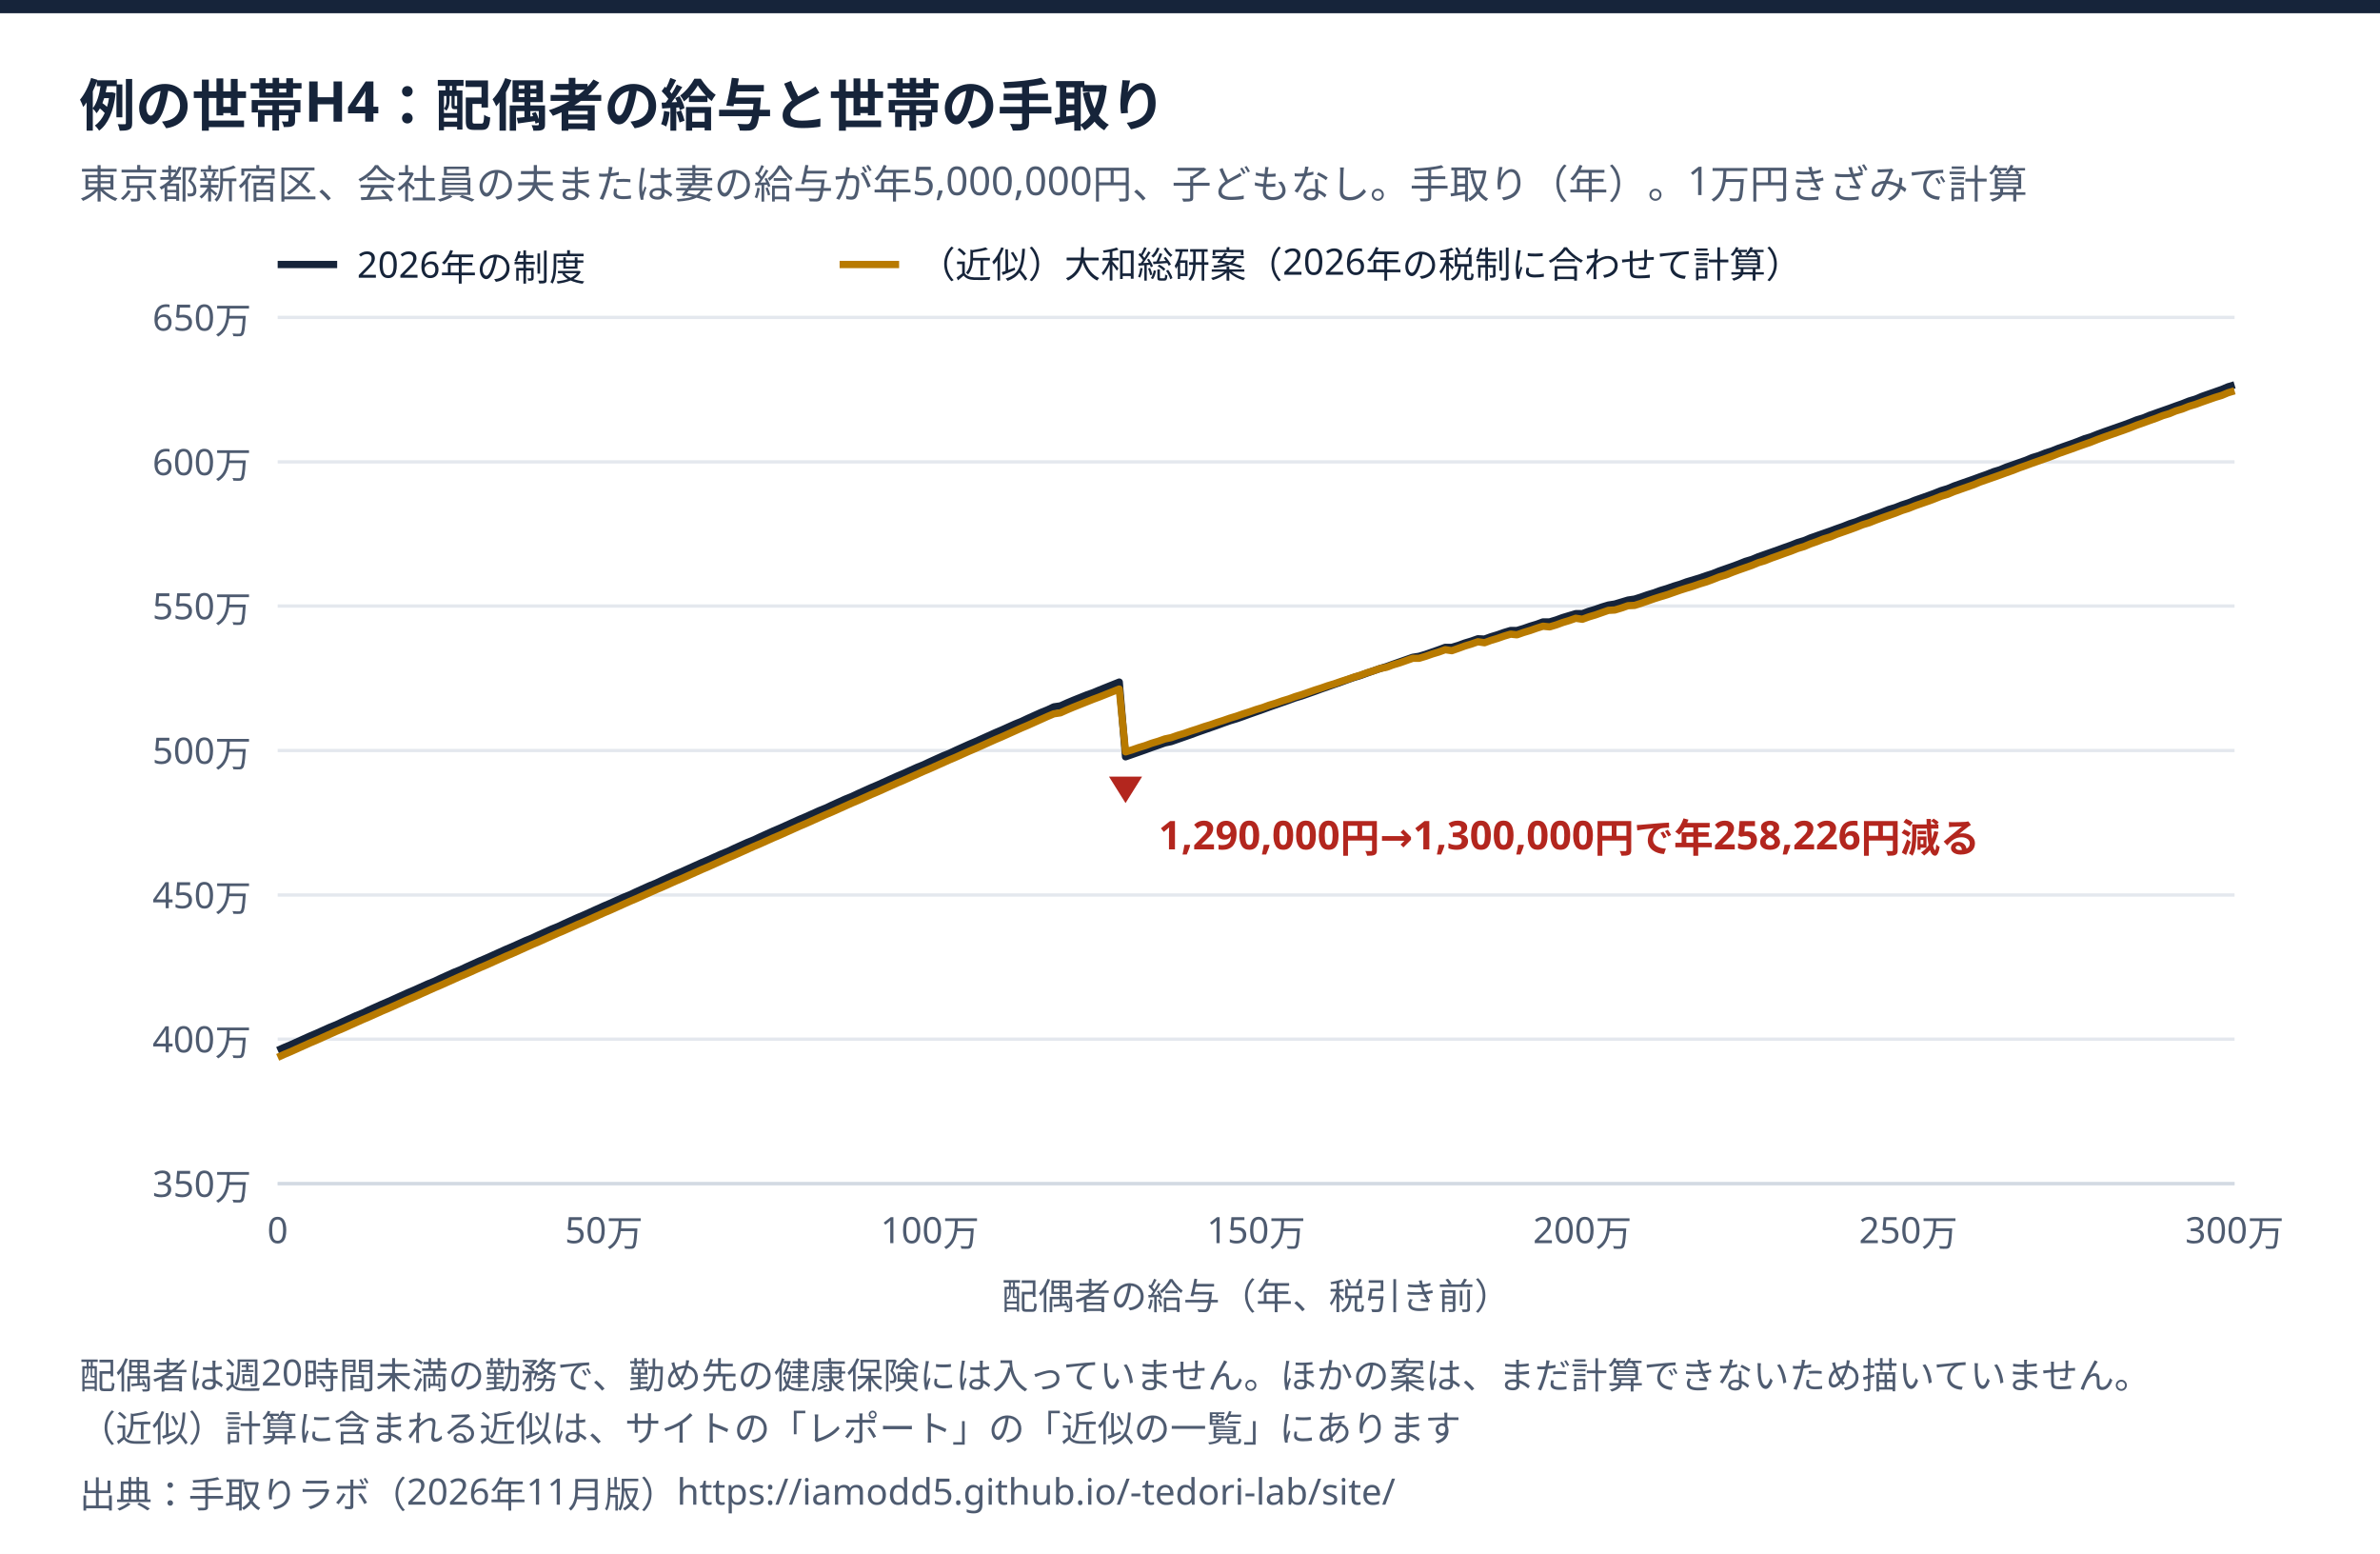
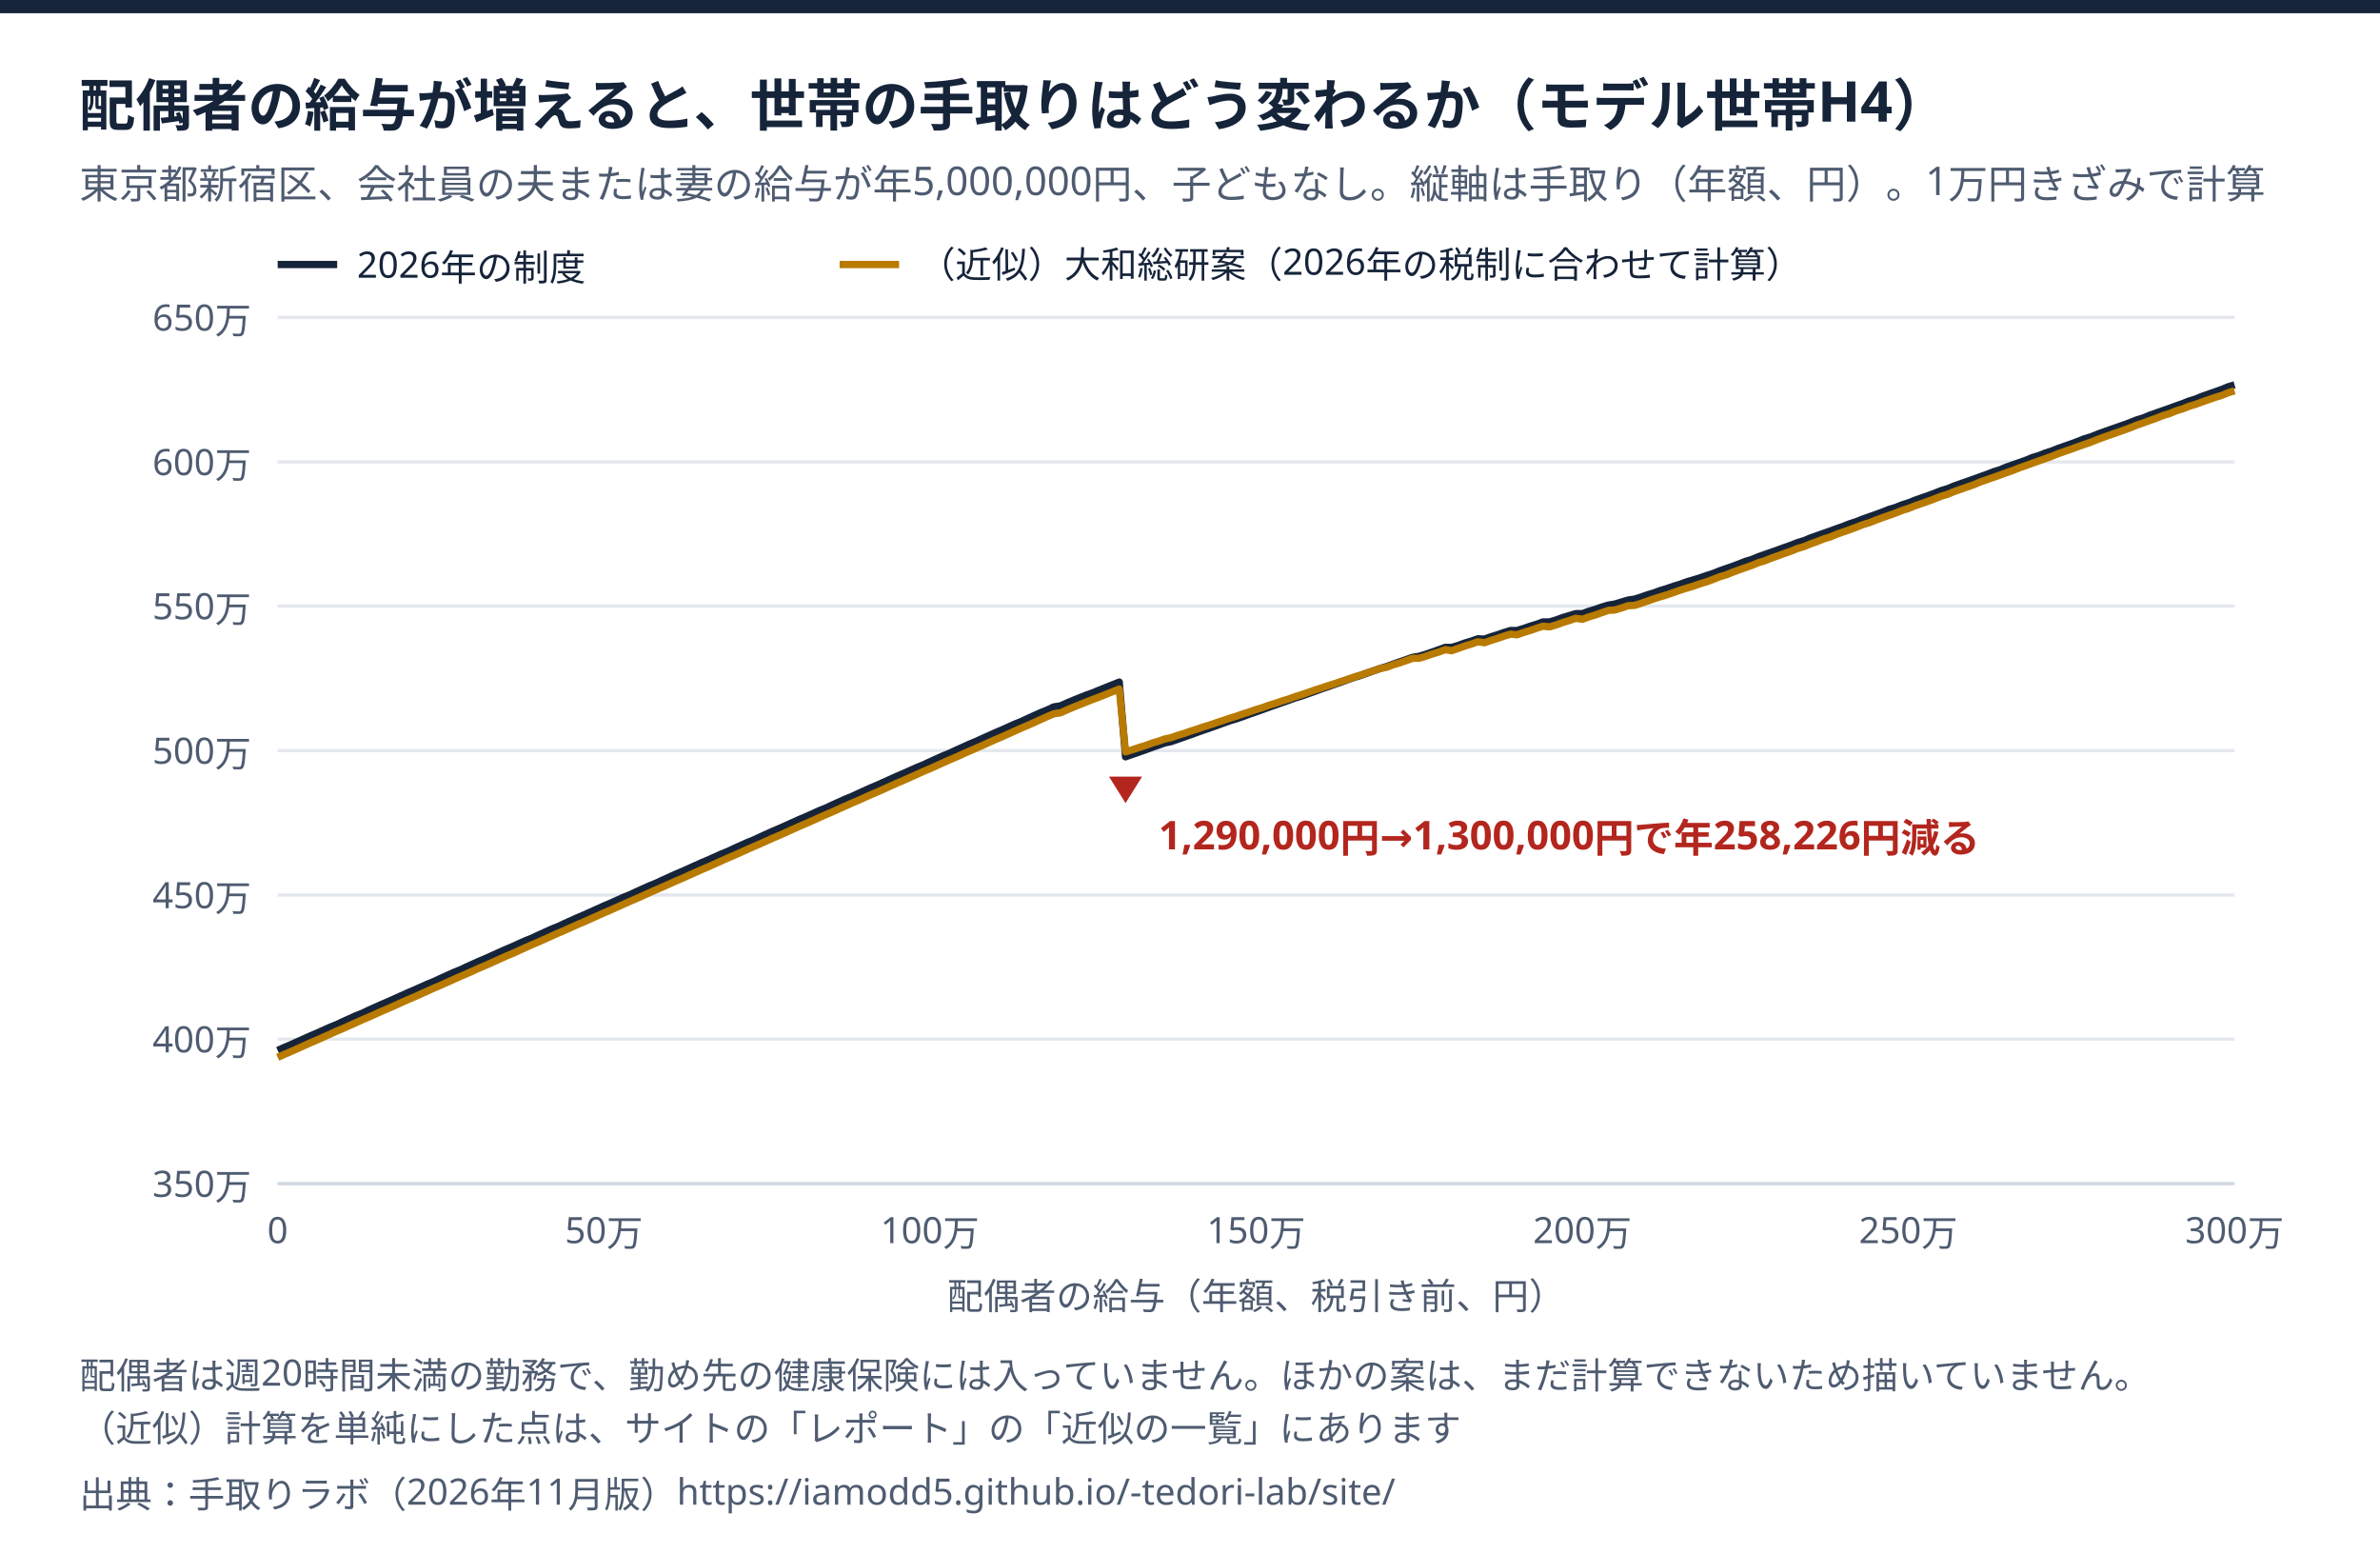
<svg xmlns="http://www.w3.org/2000/svg" width="720" height="470" viewBox="0 0 720 470" font-family="Hiragino Sans, 'Hiragino Kaku Gothic ProN', 'BIZ UDPGothic', 'Noto Sans JP', 'Yu Gothic', sans-serif">
  <rect width="720" height="470" fill="#fff" />
  <rect width="720" height="4" fill="#16243A" />
-   <text x="24.0" y="38.0" font-size="17" fill="#16243A" text-anchor="start" font-weight="bold">例の世帯H4：配偶者の給与と世帯の手取り</text>
-   <text x="24.0" y="60.0" font-size="12" fill="#4E5B70" text-anchor="start" font-weight="normal">東京都新宿区、会社員の夫または妻の給与が年5,000,000円、子どもなし。手取り（年）。1万円きざみで計算</text>
+   <text x="24.0" y="38.0" font-size="17" fill="#16243A" text-anchor="start" font-weight="bold">配偶者の給与が増えると、世帯の手取りはどう変わるか（モデル世帯H4）</text>
+   <text x="24.0" y="60.0" font-size="12" fill="#4E5B70" text-anchor="start" font-weight="normal">東京都新宿区、会社員の夫または妻の給与が年5,000,000円、子どもなし。縦軸は手取り（年額、円）。1万円きざみで計算</text>
  <line x1="84" x2="676" y1="358.0" y2="358.0" stroke="#E4E8EE" />
  <text x="76.0" y="362.0" font-size="11" fill="#4E5B70" text-anchor="end" font-weight="normal">350万</text>
  <line x1="84" x2="676" y1="314.3" y2="314.3" stroke="#E4E8EE" />
  <text x="76.0" y="318.3" font-size="11" fill="#4E5B70" text-anchor="end" font-weight="normal">400万</text>
  <line x1="84" x2="676" y1="270.7" y2="270.7" stroke="#E4E8EE" />
  <text x="76.0" y="274.7" font-size="11" fill="#4E5B70" text-anchor="end" font-weight="normal">450万</text>
  <line x1="84" x2="676" y1="227.0" y2="227.0" stroke="#E4E8EE" />
  <text x="76.0" y="231.0" font-size="11" fill="#4E5B70" text-anchor="end" font-weight="normal">500万</text>
  <line x1="84" x2="676" y1="183.3" y2="183.3" stroke="#E4E8EE" />
  <text x="76.0" y="187.3" font-size="11" fill="#4E5B70" text-anchor="end" font-weight="normal">550万</text>
  <line x1="84" x2="676" y1="139.7" y2="139.7" stroke="#E4E8EE" />
  <text x="76.0" y="143.7" font-size="11" fill="#4E5B70" text-anchor="end" font-weight="normal">600万</text>
  <line x1="84" x2="676" y1="96.0" y2="96.0" stroke="#E4E8EE" />
  <text x="76.0" y="100.0" font-size="11" fill="#4E5B70" text-anchor="end" font-weight="normal">650万</text>
  <text x="84.0" y="376.0" font-size="11" fill="#4E5B70" text-anchor="middle" font-weight="normal">0</text>
  <text x="182.7" y="376.0" font-size="11" fill="#4E5B70" text-anchor="middle" font-weight="normal">50万</text>
  <text x="281.3" y="376.0" font-size="11" fill="#4E5B70" text-anchor="middle" font-weight="normal">100万</text>
  <text x="380.0" y="376.0" font-size="11" fill="#4E5B70" text-anchor="middle" font-weight="normal">150万</text>
  <text x="478.7" y="376.0" font-size="11" fill="#4E5B70" text-anchor="middle" font-weight="normal">200万</text>
  <text x="577.3" y="376.0" font-size="11" fill="#4E5B70" text-anchor="middle" font-weight="normal">250万</text>
  <text x="676.0" y="376.0" font-size="11" fill="#4E5B70" text-anchor="middle" font-weight="normal">300万</text>
-   <text x="380.0" y="396.0" font-size="11" fill="#4E5B70" text-anchor="middle" font-weight="normal">配偶者の給与（年、税引き前）</text>
+   <text x="380.0" y="396.0" font-size="11" fill="#4E5B70" text-anchor="middle" font-weight="normal">配偶者の給与（年額、税引き前、円）</text>
  <line x1="84" x2="676" y1="358" y2="358" stroke="#D3DAE3" />
  <polyline points="84.0,317.7 86.0,316.8 87.9,316.0 89.9,315.1 91.9,314.2 93.9,313.3 95.8,312.5 97.8,311.6 99.8,310.7 101.8,309.9 103.7,309.0 105.7,308.1 107.7,307.2 109.7,306.4 111.6,305.5 113.6,304.6 115.6,303.7 117.5,302.9 119.5,302.0 121.5,301.1 123.5,300.2 125.4,299.4 127.4,298.5 129.4,297.6 131.4,296.8 133.3,295.9 135.3,295.0 137.3,294.1 139.3,293.3 141.2,292.4 143.2,291.5 145.2,290.6 147.1,289.8 149.1,288.9 151.1,288.0 153.1,287.1 155.0,286.3 157.0,285.4 159.0,284.5 161.0,283.7 162.9,282.8 164.9,281.9 166.9,281.0 168.9,280.2 170.8,279.3 172.8,278.4 174.8,277.5 176.7,276.7 178.7,275.8 180.7,274.9 182.7,274.0 184.6,273.2 186.6,272.3 188.6,271.4 190.6,270.6 192.5,269.7 194.5,268.8 196.5,267.9 198.5,267.1 200.4,266.2 202.4,265.3 204.4,264.4 206.3,263.6 208.3,262.7 210.3,261.8 212.3,260.9 214.2,260.1 216.2,259.2 218.2,258.3 220.2,257.5 222.1,256.6 224.1,255.7 226.1,254.8 228.1,254.0 230.0,253.1 232.0,252.2 234.0,251.3 235.9,250.5 237.9,249.6 239.9,248.7 241.9,247.8 243.8,247.0 245.8,246.1 247.8,245.2 249.8,244.4 251.7,243.5 253.7,242.6 255.7,241.7 257.7,240.9 259.6,240.0 261.6,239.1 263.6,238.2 265.5,237.4 267.5,236.5 269.5,235.6 271.5,234.7 273.4,233.9 275.4,233.0 277.4,232.1 279.4,231.3 281.3,230.4 283.3,229.5 285.3,228.6 287.3,227.8 289.2,226.9 291.2,226.0 293.2,225.1 295.1,224.3 297.1,223.4 299.1,222.5 301.1,221.6 303.0,220.8 305.0,219.9 307.0,219.0 309.0,218.2 310.9,217.3 312.9,216.4 314.9,215.5 316.9,214.7 318.8,213.8 320.8,213.5 322.8,212.6 324.7,211.8 326.7,211.0 328.7,210.2 330.7,209.5 332.6,208.7 334.6,207.9 336.6,207.1 338.6,206.3 340.5,228.9 342.5,228.2 344.5,227.5 346.5,226.8 348.4,226.1 350.4,225.4 352.4,224.7 354.3,224.3 356.3,223.6 358.3,222.9 360.3,222.2 362.2,221.5 364.2,220.8 366.2,220.1 368.2,219.4 370.1,218.7 372.1,218.0 374.1,217.4 376.1,216.7 378.0,216.0 380.0,215.3 382.0,214.6 383.9,213.9 385.9,213.2 387.9,212.5 389.9,211.8 391.8,211.1 393.8,210.5 395.8,209.8 397.8,209.1 399.7,208.4 401.7,207.7 403.7,207.0 405.7,206.3 407.6,205.6 409.6,204.9 411.6,204.3 413.5,203.6 415.5,202.9 417.5,202.2 419.5,201.6 421.4,200.9 423.4,200.2 425.4,199.5 427.4,198.8 429.3,198.5 431.3,197.9 433.3,197.2 435.3,196.5 437.2,195.8 439.2,195.8 441.2,195.2 443.1,194.5 445.1,193.9 447.1,193.2 449.1,193.3 451.0,192.6 453.0,192.0 455.0,191.3 457.0,190.7 458.9,190.7 460.9,190.1 462.9,189.4 464.9,188.8 466.8,188.1 468.8,188.1 470.8,187.5 472.7,186.8 474.7,186.2 476.7,185.6 478.7,185.6 480.6,184.9 482.6,184.3 484.6,183.6 486.6,183.0 488.5,182.7 490.5,182.1 492.5,181.5 494.5,181.2 496.4,180.6 498.4,179.9 500.4,179.3 502.3,178.6 504.3,178.0 506.3,177.3 508.3,176.7 510.2,176.0 512.2,175.4 514.2,174.8 516.2,174.1 518.1,173.5 520.1,172.7 522.1,172.0 524.1,171.3 526.0,170.6 528.0,169.8 530.0,169.2 531.9,168.4 533.9,167.7 535.9,167.0 537.9,166.3 539.8,165.6 541.8,164.9 543.8,164.1 545.8,163.5 547.7,162.7 549.7,162.0 551.7,161.3 553.7,160.6 555.6,159.9 557.6,159.2 559.6,158.4 561.5,157.8 563.5,157.0 565.5,156.3 567.5,155.6 569.4,154.9 571.4,154.1 573.4,153.5 575.4,152.7 577.3,152.1 579.3,151.3 581.3,150.6 583.3,149.9 585.2,149.2 587.2,148.4 589.2,147.8 591.1,147.0 593.1,146.3 595.1,145.6 597.1,144.9 599.0,144.2 601.0,143.5 603.0,142.7 605.0,142.1 606.9,141.3 608.9,140.6 610.9,139.9 612.9,139.2 614.8,138.4 616.8,137.8 618.8,137.0 620.7,136.4 622.7,135.6 624.7,134.9 626.7,134.2 628.6,133.5 630.6,132.7 632.6,132.1 634.6,131.3 636.5,130.6 638.5,129.9 640.5,129.2 642.5,128.5 644.4,127.8 646.4,127.0 648.4,126.4 650.3,125.6 652.3,124.9 654.3,124.2 656.3,123.5 658.2,122.8 660.2,122.1 662.2,121.3 664.2,120.7 666.1,119.9 668.1,119.2 670.1,118.5 672.1,117.8 674.0,117.0 676.0,116.4" fill="none" stroke="#16243A" stroke-width="2.2" stroke-linejoin="round" />
  <polyline points="84.0,319.8 86.0,318.9 87.9,318.1 89.9,317.2 91.9,316.3 93.9,315.4 95.8,314.6 97.8,313.7 99.8,312.8 101.8,311.9 103.7,311.1 105.7,310.2 107.7,309.3 109.7,308.4 111.6,307.6 113.6,306.7 115.6,305.8 117.5,305.0 119.5,304.1 121.5,303.2 123.5,302.3 125.4,301.5 127.4,300.6 129.4,299.7 131.4,298.8 133.3,298.0 135.3,297.1 137.3,296.2 139.3,295.3 141.2,294.5 143.2,293.6 145.2,292.7 147.1,291.9 149.1,291.0 151.1,290.1 153.1,289.2 155.0,288.4 157.0,287.5 159.0,286.6 161.0,285.7 162.9,284.9 164.9,284.0 166.9,283.1 168.9,282.2 170.8,281.4 172.8,280.5 174.8,279.6 176.7,278.8 178.7,277.9 180.7,277.0 182.7,276.1 184.6,275.3 186.6,274.4 188.6,273.5 190.6,272.6 192.5,271.8 194.5,270.9 196.5,270.0 198.5,269.1 200.4,268.3 202.4,267.4 204.4,266.5 206.3,265.7 208.3,264.8 210.3,263.9 212.3,263.0 214.2,262.2 216.2,261.3 218.2,260.4 220.2,259.5 222.1,258.7 224.1,257.8 226.1,256.9 228.1,256.0 230.0,255.2 232.0,254.3 234.0,253.4 235.9,252.6 237.9,251.7 239.9,250.8 241.9,249.9 243.8,249.1 245.8,248.2 247.8,247.3 249.8,246.4 251.7,245.6 253.7,244.7 255.7,243.8 257.7,242.9 259.6,242.1 261.6,241.2 263.6,240.3 265.5,239.5 267.5,238.6 269.5,237.7 271.5,236.8 273.4,236.0 275.4,235.1 277.4,234.2 279.4,233.3 281.3,232.5 283.3,231.6 285.3,230.7 287.3,229.8 289.2,229.0 291.2,228.1 293.2,227.2 295.1,226.4 297.1,225.5 299.1,224.6 301.1,223.7 303.0,222.9 305.0,222.0 307.0,221.1 309.0,220.2 310.9,219.4 312.9,218.5 314.9,217.6 316.9,216.7 318.8,215.9 320.8,215.6 322.8,214.7 324.7,213.9 326.7,213.1 328.7,212.3 330.7,211.5 332.6,210.8 334.6,210.0 336.6,209.2 338.6,208.4 340.5,227.4 342.5,226.8 344.5,226.1 346.5,225.5 348.4,224.8 350.4,224.2 352.4,223.5 354.3,223.1 356.3,222.4 358.3,221.8 360.3,221.1 362.2,220.5 364.2,219.8 366.2,219.2 368.2,218.5 370.1,217.9 372.1,217.2 374.1,216.6 376.1,215.9 378.0,215.3 380.0,214.6 382.0,214.0 383.9,213.3 385.9,212.7 387.9,212.0 389.9,211.4 391.8,210.7 393.8,210.1 395.8,209.4 397.8,208.7 399.7,208.1 401.7,207.4 403.7,206.8 405.7,206.1 407.6,205.5 409.6,204.8 411.6,204.2 413.5,203.5 415.5,202.9 417.5,202.2 419.5,201.8 421.4,201.1 423.4,200.5 425.4,199.8 427.4,199.1 429.3,199.1 431.3,198.5 433.3,197.8 435.3,197.2 437.2,196.5 439.2,196.8 441.2,196.1 443.1,195.4 445.1,194.8 447.1,194.1 449.1,194.4 451.0,193.7 453.0,193.1 455.0,192.4 457.0,191.8 458.9,192.0 460.9,191.3 462.9,190.7 464.9,190.0 466.8,189.4 468.8,189.6 470.8,189.0 472.7,188.3 474.7,187.7 476.7,187.0 478.7,187.3 480.6,186.6 482.6,186.0 484.6,185.3 486.6,184.6 488.5,184.5 490.5,183.9 492.5,183.2 494.5,183.1 496.4,182.5 498.4,181.8 500.4,181.1 502.3,180.5 504.3,179.9 506.3,179.2 508.3,178.5 510.2,177.9 512.2,177.3 514.2,176.6 516.2,176.0 518.1,175.3 520.1,174.5 522.1,173.9 524.1,173.1 526.0,172.4 528.0,171.7 530.0,171.0 531.9,170.2 533.9,169.6 535.9,168.8 537.9,168.1 539.8,167.4 541.8,166.7 543.8,165.9 545.8,165.3 547.7,164.5 549.7,163.8 551.7,163.0 553.7,162.4 555.6,161.6 557.6,160.9 559.6,160.2 561.5,159.5 563.5,158.7 565.5,158.1 567.5,157.3 569.4,156.6 571.4,155.9 573.4,155.2 575.4,154.4 577.3,153.8 579.3,153.0 581.3,152.3 583.3,151.6 585.2,150.9 587.2,150.1 589.2,149.5 591.1,148.7 593.1,148.0 595.1,147.3 597.1,146.6 599.0,145.8 601.0,145.1 603.0,144.4 605.0,143.7 606.9,143.0 608.9,142.3 610.9,141.5 612.9,140.8 614.8,140.1 616.8,139.4 618.8,138.7 620.7,138.0 622.7,137.2 624.7,136.5 626.7,135.8 628.6,135.1 630.6,134.4 632.6,133.7 634.6,132.9 636.5,132.2 638.5,131.5 640.5,130.8 642.5,130.1 644.4,129.4 646.4,128.6 648.4,127.9 650.3,127.2 652.3,126.5 654.3,125.7 656.3,125.1 658.2,124.3 660.2,123.7 662.2,122.9 664.2,122.3 666.1,121.6 668.1,120.9 670.1,120.2 672.1,119.6 674.0,118.8 676.0,118.2" fill="none" stroke="#B87A00" stroke-width="2.2" stroke-linejoin="round" />
  <line x1="84" x2="102" y1="80" y2="80" stroke="#16243A" stroke-width="2.2" />
  <text x="108.0" y="84.0" font-size="11" fill="#16243A" text-anchor="start" font-weight="normal">2026年の制度</text>
  <line x1="254" x2="272" y1="80" y2="80" stroke="#B87A00" stroke-width="2.2" />
  <text x="278.0" y="84.0" font-size="11" fill="#16243A" text-anchor="start" font-weight="normal">（近似）大和総研案（2026年の税制に合わせて計算）</text>
  <polygon points="335.5,234.9 345.5,234.9 340.5,242.9" fill="#B3261E" />
  <text x="350.5" y="256.9" font-size="12" fill="#B3261E" text-anchor="start" font-weight="bold">1,290,000円→1,300,000円で年258,226円減る</text>
  <text x="24.0" y="420.0" font-size="11" fill="#4E5B70" text-anchor="start" font-weight="normal">配偶者は週20時間未満の勤務で、勤め先の健康保険には入っていません。ほかの案は、まだ計算できないため描いていません。</text>
-   <text x="24.0" y="436.0" font-size="11" fill="#4E5B70" text-anchor="start" font-weight="normal">（近似）計算に含まれる近似は、サイトの「レポート」の「近似の一覧」にあります</text>
+   <text x="24.0" y="436.0" font-size="11" fill="#4E5B70" text-anchor="start" font-weight="normal">（近似）計算を単純にした点は、サイトの「レポート」の「近似の一覧」にあります</text>
  <text x="24.0" y="456.0" font-size="11" fill="#4E5B70" text-anchor="start" font-weight="normal">出典：手取りラボ（2026年11月版）https://iamodd5.github.io/-tedori-lab/site/</text>
</svg>
